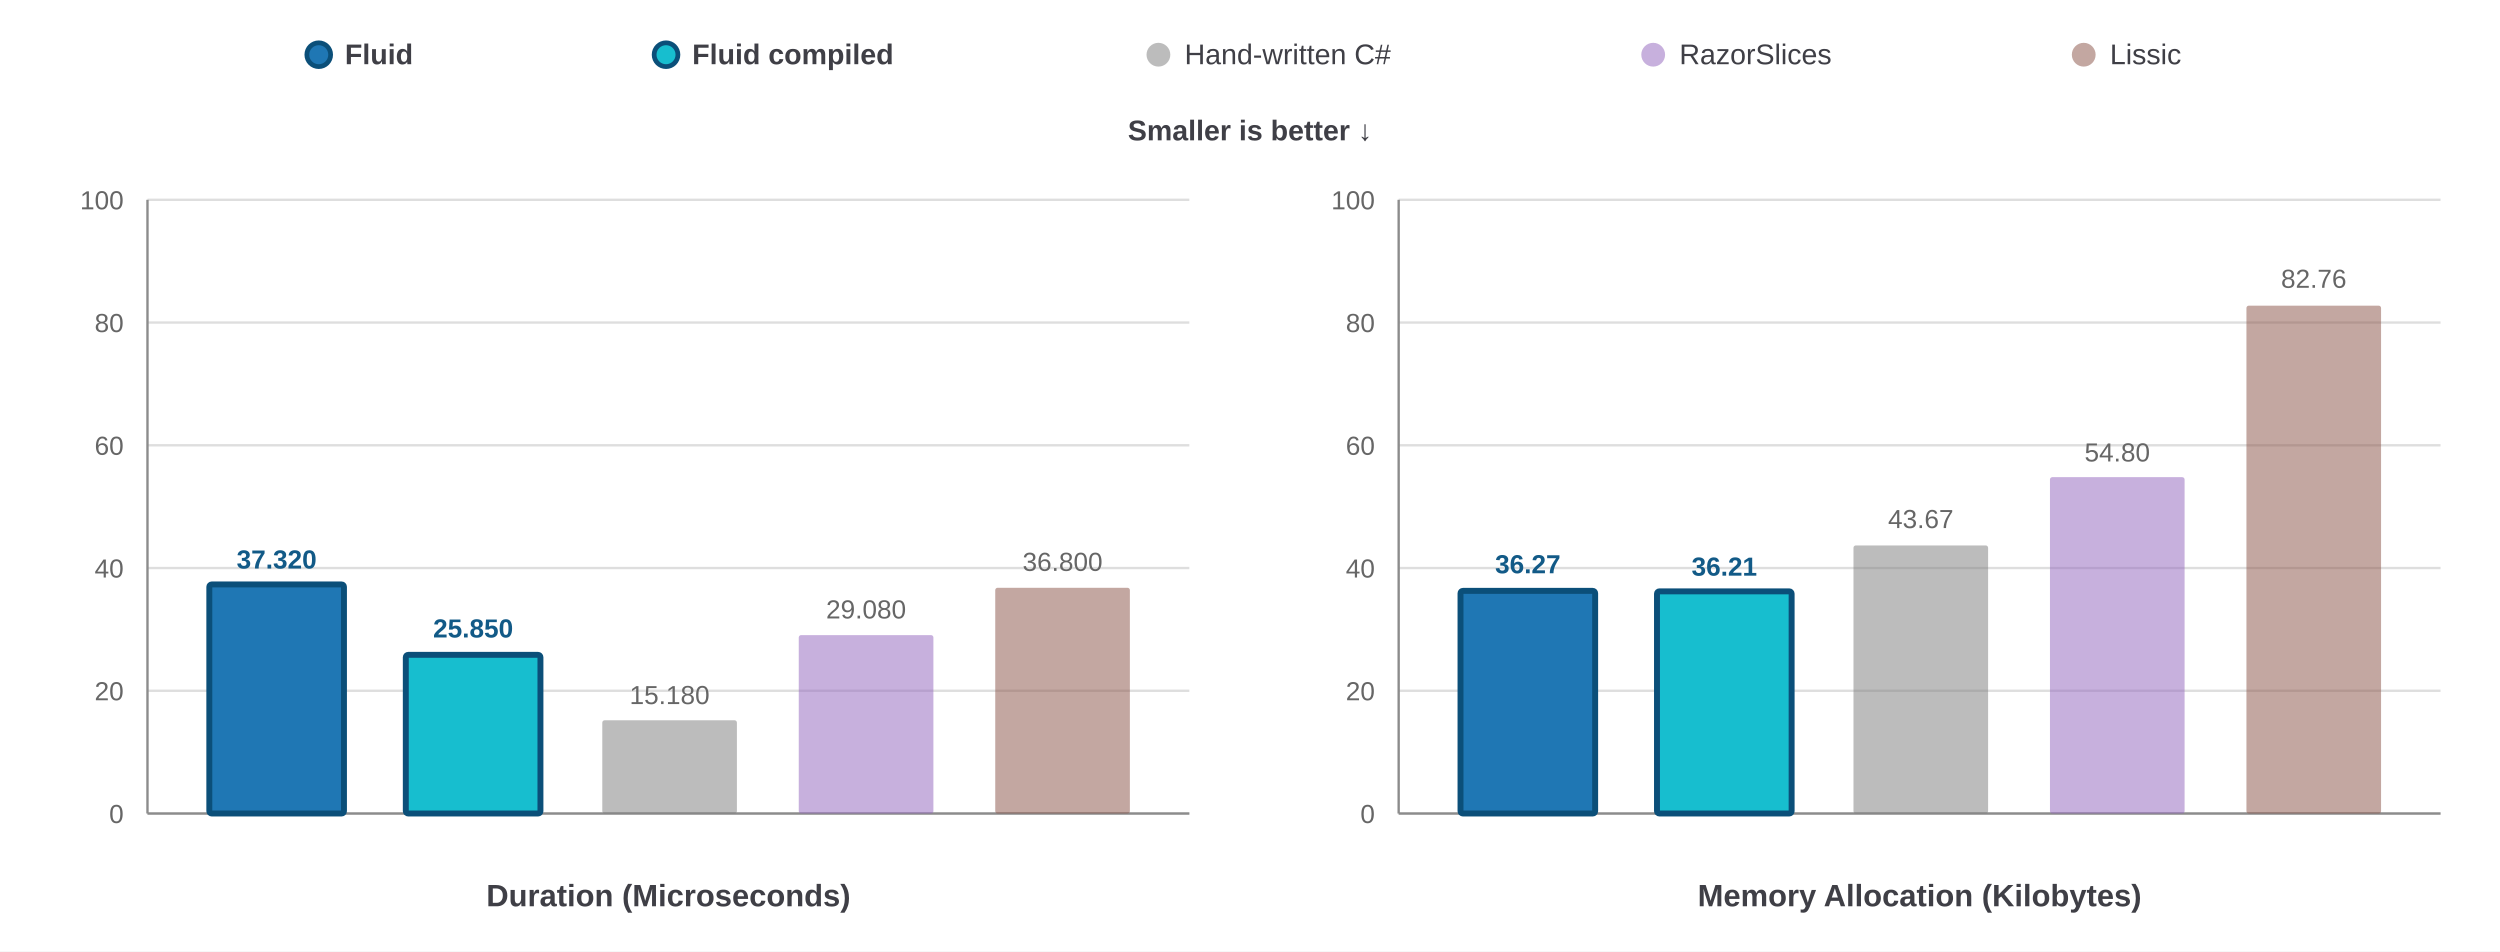
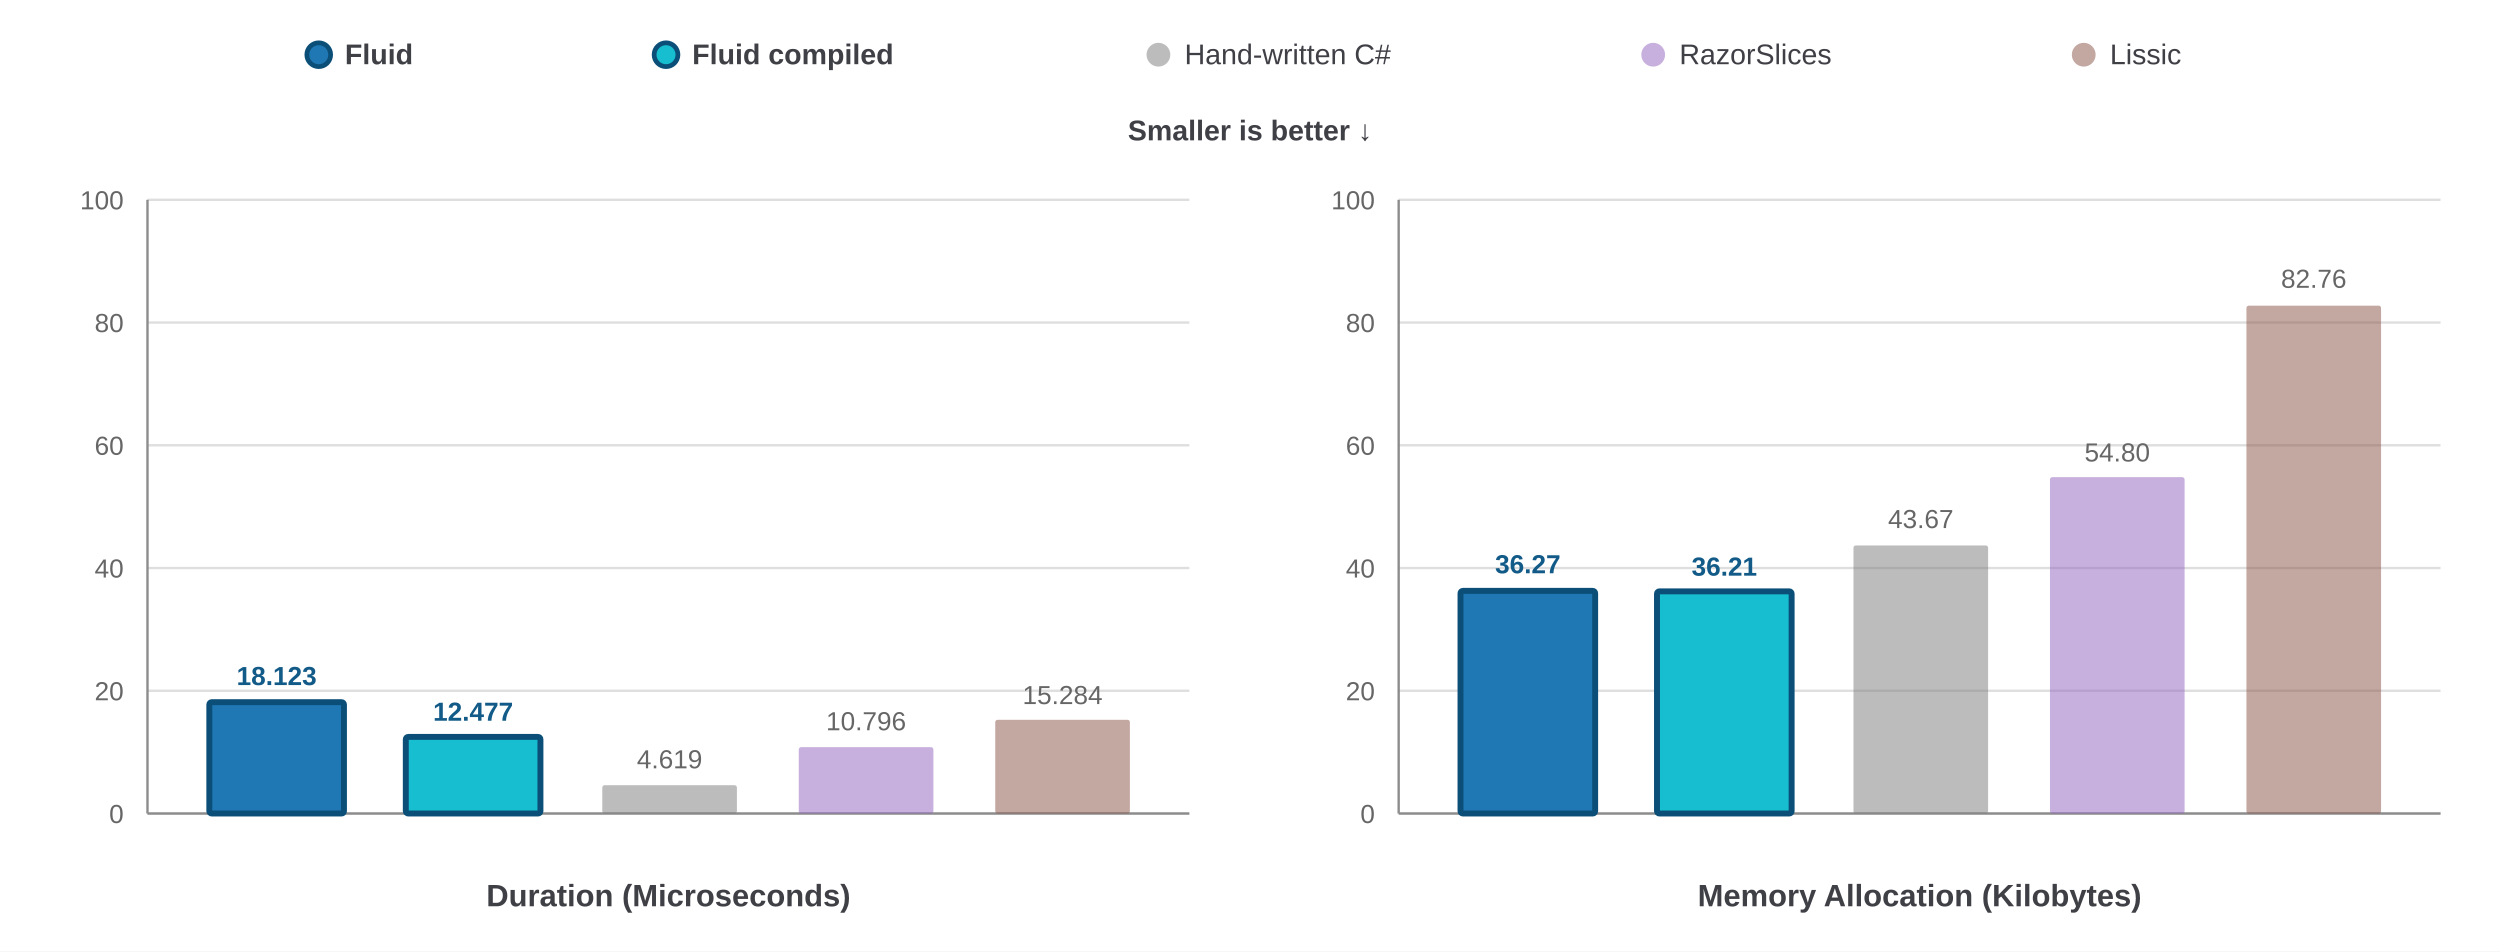
<svg xmlns="http://www.w3.org/2000/svg" width="1051" height="400" viewBox="0 0 1051 400" role="img" aria-labelledby="title desc">
  <defs>
    <style>
      text { font-family: Arial, Helvetica, sans-serif; fill: #3f3f46; }
      .tick { font-size: 11px; fill: #666; }
      .axis-title { font-size: 13px; font-weight: 600; }
      .grid { stroke: #dedede; stroke-width: 1; }
      .axis { stroke: #8c8c8c; stroke-width: 1; }
      .value { font-size: 11px; text-anchor: middle; fill: #666; }
      .fluid-value { font-size: 11px; font-weight: 700; text-anchor: middle; fill: #125a87; }
      .competitor { opacity: .52; }
    </style>
  </defs>
  <rect width="1051" height="400" fill="#fff" />
  <g font-size="12">
    <circle cx="134" cy="23" r="5" fill="#1f77b4" stroke="#0b4f79" stroke-width="2" />
    <text x="145" y="27" font-weight="700">Fluid</text>
    <circle cx="280" cy="23" r="5" fill="#17becf" stroke="#0b4f79" stroke-width="2" />
    <text x="291" y="27" font-weight="700">Fluid compiled</text>
    <circle cx="487" cy="23" r="5" fill="#7f7f7f" opacity=".52" />
    <text x="498" y="27">Hand-written C#</text>
    <circle cx="695" cy="23" r="5" fill="#9467bd" opacity=".52" />
    <text x="706" y="27">RazorSlices</text>
    <circle cx="876" cy="23" r="5" fill="#8c564b" opacity=".52" />
    <text x="887" y="27">Lissic</text>
  </g>
  <text x="525.5" y="59" text-anchor="middle" font-size="12" font-weight="600" fill="#666">Smaller is better ↓</text>
  <g>
    <line class="grid" x1="62" y1="342" x2="500" y2="342" />
    <text class="tick" x="52" y="346" text-anchor="end">0</text>
    <line class="grid" x1="62" y1="290.4" x2="500" y2="290.4" />
    <text class="tick" x="52" y="294.4" text-anchor="end">20</text>
    <line class="grid" x1="62" y1="238.8" x2="500" y2="238.8" />
    <text class="tick" x="52" y="242.8" text-anchor="end">40</text>
    <line class="grid" x1="62" y1="187.2" x2="500" y2="187.2" />
    <text class="tick" x="52" y="191.2" text-anchor="end">60</text>
    <line class="grid" x1="62" y1="135.6" x2="500" y2="135.6" />
    <text class="tick" x="52" y="139.6" text-anchor="end">80</text>
    <line class="grid" x1="62" y1="84" x2="500" y2="84" />
    <text class="tick" x="52" y="88" text-anchor="end">100</text>
    <line class="axis" x1="62" y1="84" x2="62" y2="342" />
    <line class="axis" x1="62" y1="342" x2="500" y2="342" />
-     <rect x="88" y="245.7" width="56.6" height="96.3" rx="1" fill="#1f77b4" stroke="#0b4f79" stroke-width="2.5" />
-     <text class="fluid-value" x="116.3" y="239">37.320</text>
-     <rect x="170.6" y="275.3" width="56.6" height="66.7" rx="1" fill="#17becf" stroke="#0b4f79" stroke-width="2.5" />
-     <text class="fluid-value" x="198.9" y="268">25.850</text>
-     <rect class="competitor" x="253.2" y="302.8" width="56.6" height="39.2" rx="1" fill="#7f7f7f" />
-     <text class="value" x="281.5" y="296">15.180</text>
-     <rect class="competitor" x="335.8" y="267" width="56.6" height="75" rx="1" fill="#9467bd" />
-     <text class="value" x="364.1" y="260">29.080</text>
-     <rect class="competitor" x="418.4" y="247.1" width="56.6" height="94.9" rx="1" fill="#8c564b" />
-     <text class="value" x="446.7" y="240">36.800</text>
+     <rect x="88" y="295.2" width="56.6" height="46.8" rx="1" fill="#1f77b4" stroke="#0b4f79" stroke-width="2.5" />
+     <text class="fluid-value" x="116.3" y="288">18.123</text>
+     <rect x="170.6" y="309.8" width="56.6" height="32.2" rx="1" fill="#17becf" stroke="#0b4f79" stroke-width="2.5" />
+     <text class="fluid-value" x="198.9" y="303">12.477</text>
+     <rect class="competitor" x="253.2" y="330.1" width="56.6" height="11.9" rx="1" fill="#7f7f7f" />
+     <text class="value" x="281.5" y="323">4.619</text>
+     <rect class="competitor" x="335.8" y="314.1" width="56.6" height="27.9" rx="1" fill="#9467bd" />
+     <text class="value" x="364.1" y="307">10.796</text>
+     <rect class="competitor" x="418.4" y="302.6" width="56.6" height="39.4" rx="1" fill="#8c564b" />
+     <text class="value" x="446.7" y="296">15.284</text>
    <text class="axis-title" x="281" y="381" text-anchor="middle">Duration (Microseconds)</text>
  </g>
  <g>
    <line class="grid" x1="588" y1="342" x2="1026" y2="342" />
    <text class="tick" x="578" y="346" text-anchor="end">0</text>
    <line class="grid" x1="588" y1="290.4" x2="1026" y2="290.4" />
    <text class="tick" x="578" y="294.4" text-anchor="end">20</text>
    <line class="grid" x1="588" y1="238.8" x2="1026" y2="238.8" />
    <text class="tick" x="578" y="242.8" text-anchor="end">40</text>
    <line class="grid" x1="588" y1="187.2" x2="1026" y2="187.2" />
    <text class="tick" x="578" y="191.2" text-anchor="end">60</text>
    <line class="grid" x1="588" y1="135.6" x2="1026" y2="135.6" />
    <text class="tick" x="578" y="139.6" text-anchor="end">80</text>
    <line class="grid" x1="588" y1="84" x2="1026" y2="84" />
    <text class="tick" x="578" y="88" text-anchor="end">100</text>
    <line class="axis" x1="588" y1="84" x2="588" y2="342" />
    <line class="axis" x1="588" y1="342" x2="1026" y2="342" />
    <rect x="614" y="248.4" width="56.6" height="93.6" rx="1" fill="#1f77b4" stroke="#0b4f79" stroke-width="2.5" />
    <text class="fluid-value" x="642.3" y="241">36.27</text>
    <rect x="696.6" y="248.6" width="56.6" height="93.4" rx="1" fill="#17becf" stroke="#0b4f79" stroke-width="2.5" />
    <text class="fluid-value" x="724.9" y="242">36.21</text>
    <rect class="competitor" x="779.2" y="229.3" width="56.6" height="112.7" rx="1" fill="#7f7f7f" />
    <text class="value" x="807.5" y="222">43.67</text>
    <rect class="competitor" x="861.8" y="200.6" width="56.6" height="141.4" rx="1" fill="#9467bd" />
    <text class="value" x="890.1" y="194">54.80</text>
    <rect class="competitor" x="944.4" y="128.5" width="56.6" height="213.5" rx="1" fill="#8c564b" />
    <text class="value" x="972.7" y="121">82.76</text>
    <text class="axis-title" x="807" y="381" text-anchor="middle">Memory Allocation (Kilobytes)</text>
  </g>
</svg>
